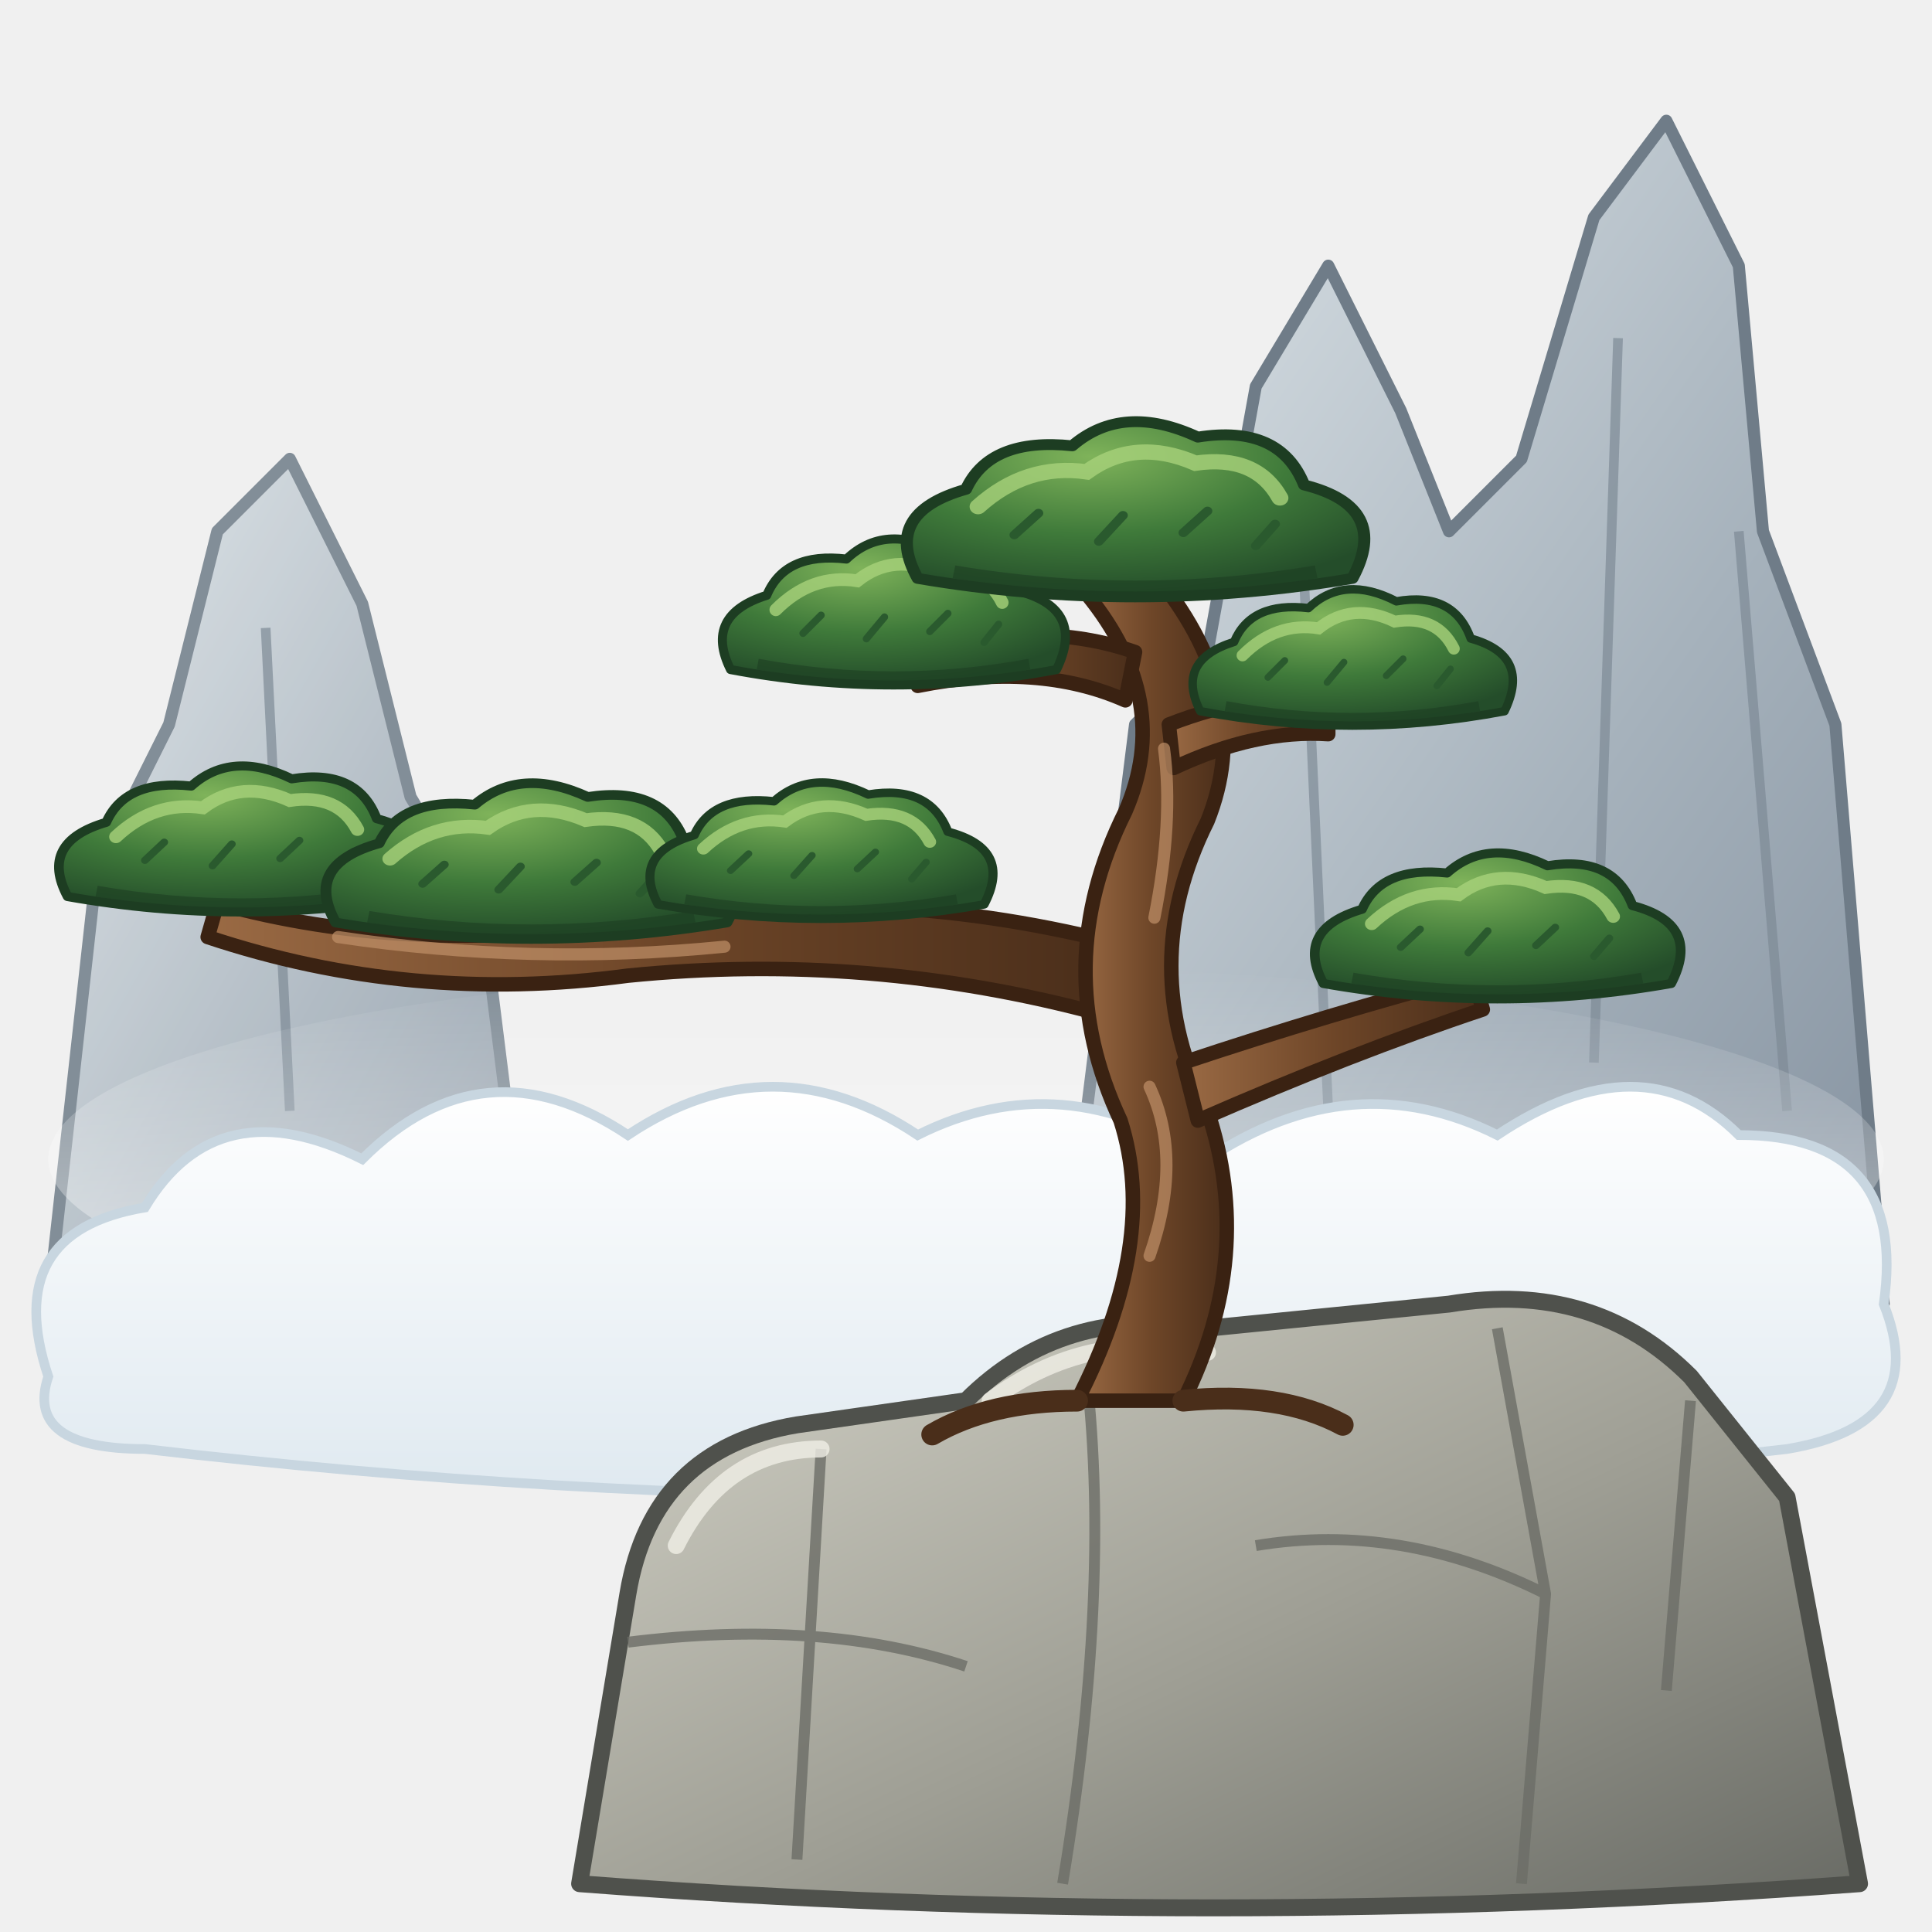
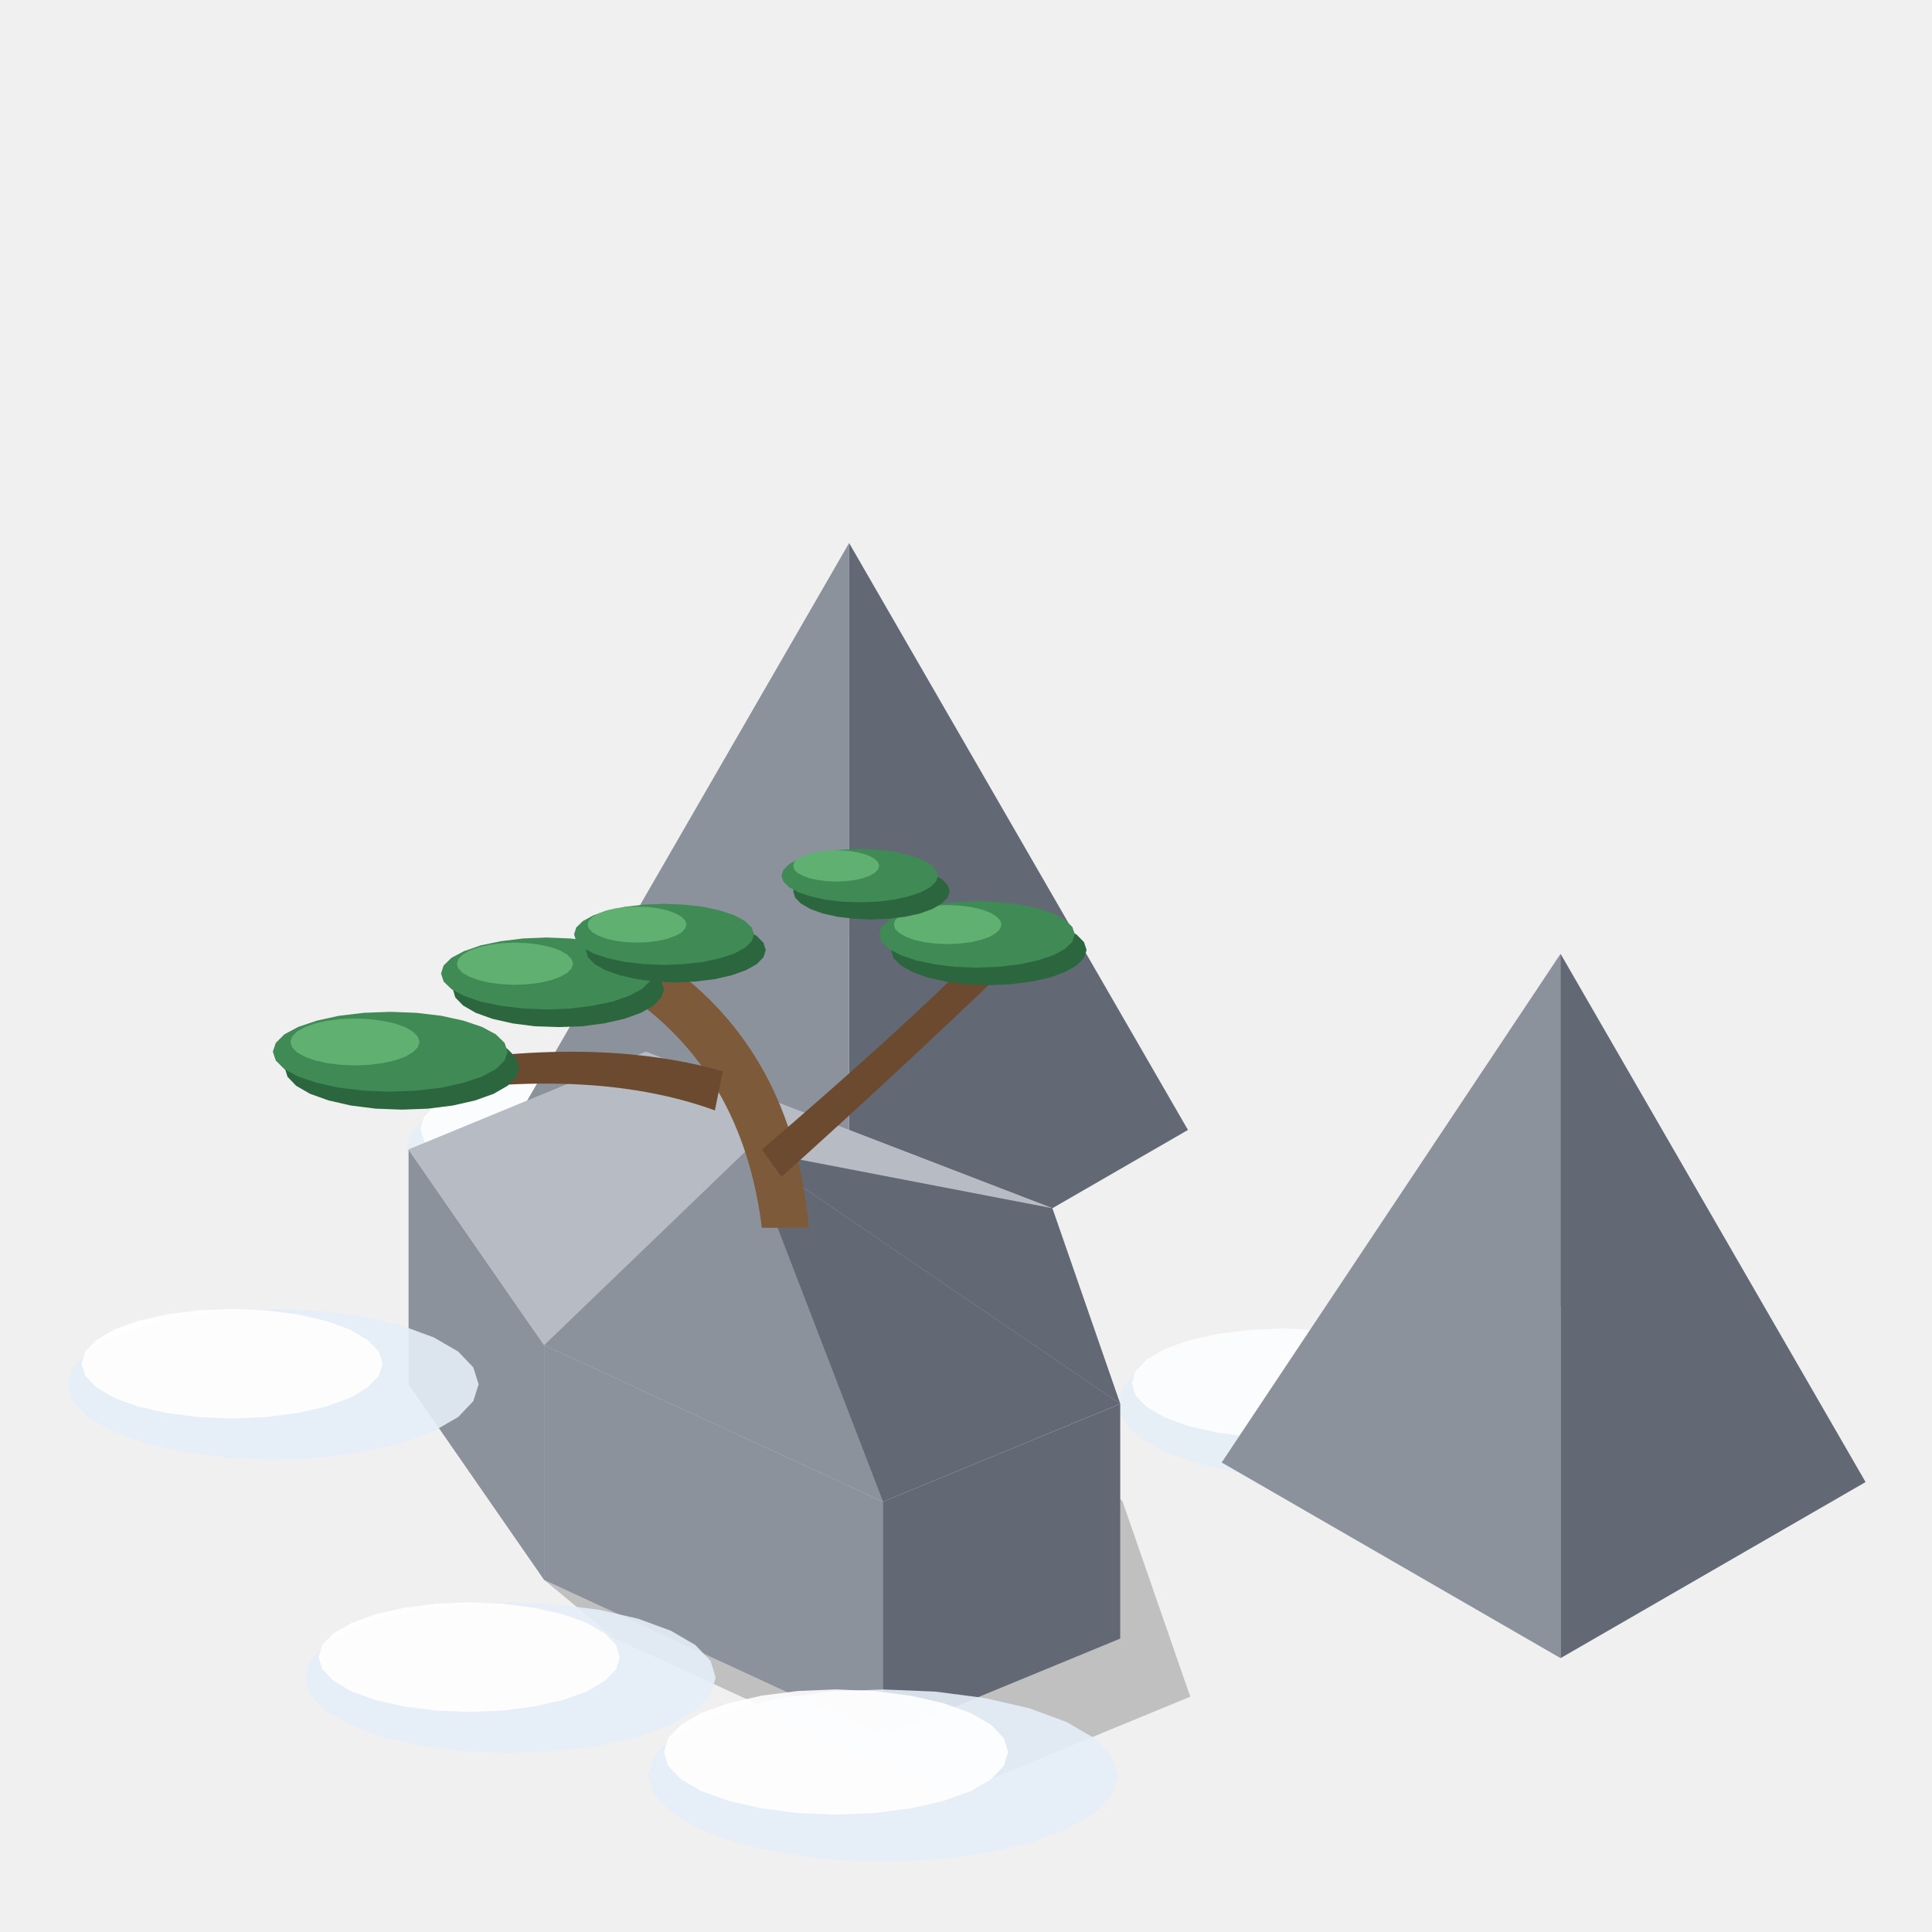
<svg xmlns="http://www.w3.org/2000/svg" viewBox="0 0 80 80">
-   <defs>
-     <linearGradient id="hp-far" x1="0" y1="0" x2="1" y2="1">
-       <stop offset="0" stop-color="#dfe6ea" />
-       <stop offset=".6" stop-color="#a6b2bc" />
-       <stop offset="1" stop-color="#8592a0" />
-     </linearGradient>
-     <linearGradient id="hp-farFade" x1="0" y1="0" x2="0" y2="1">
-       <stop offset="0" stop-color="#fff" stop-opacity="0" />
-       <stop offset="1" stop-color="#fff" stop-opacity=".9" />
-     </linearGradient>
-     <linearGradient id="hp-rock" x1="0" y1="0" x2="1" y2="1">
-       <stop offset="0" stop-color="#d4d3c8" />
-       <stop offset=".55" stop-color="#9e9e94" />
-       <stop offset="1" stop-color="#686a64" />
-     </linearGradient>
-     <linearGradient id="hp-trunk" x1="0" y1="0" x2="1" y2="0">
-       <stop offset="0" stop-color="#9a6a44" />
-       <stop offset=".5" stop-color="#6e4628" />
-       <stop offset="1" stop-color="#4a2e1a" />
-     </linearGradient>
-     <radialGradient id="hp-leaf" cx="40%" cy="20%" r="80%">
-       <stop offset="0" stop-color="#7fb35a" />
-       <stop offset=".55" stop-color="#3f7a3a" />
-       <stop offset="1" stop-color="#244d2a" />
-     </radialGradient>
-     <linearGradient id="hp-cloud" x1="0" y1="0" x2="0" y2="1">
-       <stop offset="0" stop-color="#ffffff" />
-       <stop offset="1" stop-color="#dfe9f0" />
-     </linearGradient>
-     <g id="hp-pad">
-       <path d="M-9,1.5 Q-10.5,-1.5 -7,-2.6 Q-6,-5 -2.6,-4.6 Q-0.5,-6.6 2.6,-5 Q6,-5.6 7,-2.8 Q10.6,-1.8 9,1.5 Q0,3.2 -9,1.5 Z" fill="url(#hp-leaf)" stroke="#1d3d22" stroke-width="0.5" stroke-linejoin="round" />
-       <path d="M-6.5,-1.8 Q-4.5,-3.8 -2,-3.4 Q0,-5 2.5,-3.8 Q5,-4.2 6,-2.2" fill="none" stroke="#a8d27a" stroke-width="0.7" stroke-linecap="round" opacity=".8" />
-       <path d="M-7.5,1.2 Q0,2.6 7.5,1.2" fill="none" stroke="#1d3d22" stroke-width="0.6" opacity=".6" />
-       <path d="M-5,-0.5 l1,-1 M-1.5,-0.2 l1,-1.2 M2,-0.6 l1,-1 M5,0 l0.8,-1" stroke="#2a5a2e" stroke-width="0.4" stroke-linecap="round" />
-     </g>
-   </defs>
-   <g stroke="#6f7c88" stroke-width="0.5" stroke-linejoin="round">
-     <path d="M44,54 L47,30 L50,27 L52,16 L55,11 L58,17 L60,22 L63,19 L66,9 L69,5 L72,11 L73,22 L76,30 L78,54 Z" fill="url(#hp-far)" />
-     <path d="M2,54 L4,36 L7,30 L9,22 L12,19 L15,25 L17,33 L20,38 L22,54 Z" fill="url(#hp-far)" opacity=".85" />
-     <path d="M54,24 L55,46 M67,14 L66,44 M72,22 L74,46 M11,26 L12,46" fill="none" stroke="#7d8a96" stroke-width="0.4" opacity=".7" />
+   <g transform="translate(35.16 62.99) scale(0.81)">
+     <path d="M-1.62 -19L-1.89 -18.14L-2.66 -17.33L-3.92 -16.6L-5.58 -15.99L-7.57 -15.53L-9.79 -15.25L-12.12 -15.15L-14.46 -15.25L-16.68 -15.53L-18.67 -15.99L-20.33 -16.6L-21.58 -17.33L-22.36 -18.14L-22.62 -19L-22.36 -19.86L-21.58 -20.67L-20.33 -21.4L-18.67 -22.01L-16.68 -22.47L-14.46 -22.75L-12.12 -22.85L-9.79 -22.75L-7.57 -22.47L-5.58 -22.01L-3.92 -21.4L-2.66 -20.67L-1.89 -19.86Z" fill="#e4edf7" opacity="0.8" />
+     <path d="M-6.52 -20.05L-6.72 -19.43L-7.29 -18.84L-8.2 -18.3L-9.42 -17.86L-10.88 -17.53L-12.51 -17.32L-14.22 -17.25L-15.94 -17.32L-17.57 -17.53L-19.03 -17.86L-20.24 -18.3L-21.16 -18.84L-21.73 -19.43L-21.92 -20.05L-21.73 -20.67L-21.16 -21.26L-20.24 -21.8L-19.03 -22.24L-17.57 -22.57L-15.94 -22.78L-14.22 -22.85L-12.51 -22.78L-10.88 -22.57L-9.42 -22.24L-8.2 -21.8L-7.29 -21.26L-6.72 -20.67Z" fill="#ffffff" opacity="0.8" />
+     <path d="M34.75 -6L34.49 -5.14L33.71 -4.33L32.46 -3.6L30.8 -2.99L28.8 -2.53L26.59 -2.25L24.25 -2.15L21.91 -2.25L19.69 -2.53L17.7 -2.99L16.04 -3.6L14.79 -4.33L14.01 -5.14L13.75 -6L14.01 -6.86L14.79 -7.67L16.04 -8.4L17.7 -9.01L19.69 -9.47L21.91 -9.75L24.25 -9.85L26.59 -9.75L28.8 -9.47L30.8 -9.01L32.46 -8.4L33.71 -7.67L34.49 -6.86Z" fill="#e4edf7" opacity="0.8" />
+     <path d="M29.85 -7.05L29.66 -6.43L29.09 -5.84L28.17 -5.3L26.95 -4.86L25.49 -4.53L23.86 -4.32L22.15 -4.25L20.44 -4.32L18.81 -4.53L17.35 -4.86L16.13 -5.3L15.21 -5.84L14.64 -6.43L14.45 -7.05L14.64 -7.67L15.21 -8.26L16.13 -8.8L17.35 -9.24L18.81 -9.57L20.44 -9.78L22.15 -9.85L23.86 -9.78L25.49 -9.57L26.95 -9.24L28.17 -8.8L29.09 -8.26L29.66 -7.67Z" fill="#ffffff" opacity="0.8" />
+     <path d="M0 -30L17.32 -20L0 -50Z" fill="#b7bcc4" />
+     <path d="M-17.32 -20L0 -30L0 -50Z" fill="#b7bcc4" />
+     <path d="M17.32 -20L0 -10L0 -50Z" fill="#636974" />
+     <path d="M0 -10L-17.32 -20L0 -50Z" fill="#8c929c" />
+     <path d="M19.05 -3L34.64 -12L36.37 -29Z" fill="#b7bcc4" />
+     <path d="M34.64 -12L51.96 -2L36.37 -29Z" fill="#b7bcc4" />
+     <path d="M36.37 7L19.05 -3L36.37 -29Z" fill="#8c929c" />
+     <path d="M51.96 -2L36.37 7L36.37 -29Z" fill="#636974" />
+     <path d="M-22.52 -7L-10.39 -12L10.39 -4L13.97 -1.03L17.44 8.97L5.31 13.97L-12.01 5.97L-15.59 3Z" fill="#000000" opacity="0.2" />
+     <path d="M-15.59 3L-22.52 -7L-22.52 -19L-15.59 -9Z" fill="#8c929c" />
+     <path d="M1.73 11L-15.59 3L-15.59 -9L1.73 -1Z" fill="#8c929c" />
+     <path d="M13.86 6L1.73 11L1.73 -1L13.86 -6Z" fill="#636974" />
+     <path d="M-10.39 -24L10.39 -16L13.86 -6L1.73 -1L-15.59 -9L-22.52 -19Z" fill="#b7bcc4" />
+     <path d="M-22.52 -19L-10.39 -24L-5.2 -19Z" fill="#b7bcc4" />
+     <path d="M-10.39 -24L10.39 -16L-5.2 -19Z" fill="#b7bcc4" />
+     <path d="M-15.59 -9L-22.52 -19L-5.2 -19Z" fill="#b7bcc4" />
+     <path d="M10.39 -16L13.86 -6L-5.2 -19Z" fill="#636974" />
+     <path d="M1.73 -1L-15.59 -9L-5.2 -19Z" fill="#8c929c" />
+     <path d="M13.86 -6L1.73 -1L-5.2 -19Z" fill="#636974" />
+     <path d="M-4.46 -15Q-5.46 -23 -11.46 -27L-9.46 -28.6Q-2.86 -24 -2.06 -15Z" fill="#7d5a3a" />
+     <path d="M-6.46 -23Q-13.46 -25 -23.46 -23L-23.46 -21.6Q-13.46 -23.4 -6.86 -21Z" fill="#6b4a30" />
+     <path d="M-4.46 -19Q2.54 -25 6.54 -29L7.54 -27.8Q2.54 -23 -3.46 -17.6Z" fill="#6b4a30" />
+     <path d="M-16.86 -23.2L-17.01 -22.72L-17.46 -22.26L-18.17 -21.85L-19.12 -21.51L-20.26 -21.25L-21.53 -21.09L-22.86 -21.04L-24.2 -21.09L-25.47 -21.25L-26.61 -21.51L-27.56 -21.85L-28.27 -22.26L-28.71 -22.72L-28.86 -23.2L-28.71 -23.68L-28.27 -24.14L-27.56 -24.55L-26.61 -24.89L-25.47 -25.15L-24.2 -25.31L-22.86 -25.36L-21.53 -25.31L-20.26 -25.15L-19.12 -24.89L-18.17 -24.55L-17.46 -24.14L-17.01 -23.68Z" fill="#2b663f" />
+     <path d="M-17.46 -24L-17.61 -23.55L-18.06 -23.11L-18.77 -22.73L-19.72 -22.41L-20.86 -22.16L-22.13 -22.01L-23.46 -21.96L-24.8 -22.01L-26.07 -22.16L-27.21 -22.41L-28.16 -22.73L-28.87 -23.11L-29.31 -23.55L-29.46 -24L-29.31 -24.45L-28.87 -24.89L-28.16 -25.27L-27.21 -25.59L-26.07 -25.84L-24.8 -25.99L-23.46 -26.04L-22.13 -25.99L-20.86 -25.84L-19.72 -25.59L-18.77 -25.27L-18.06 -24.89L-17.61 -24.45Z" fill="#3f8a55" />
+     <path d="M-21.96 -24.5L-22.05 -24.23L-22.29 -23.98L-22.68 -23.75L-23.21 -23.56L-23.83 -23.42L-24.53 -23.33L-25.26 -23.3L-26 -23.33L-26.7 -23.42L-27.32 -23.56L-27.84 -23.75L-28.24 -23.98L-28.48 -24.23L-28.56 -24.5L-28.48 -24.77L-28.24 -25.02L-27.84 -25.25L-27.32 -25.44L-26.7 -25.58L-26 -25.67L-25.26 -25.7L-24.53 -25.67L-23.83 -25.58L-23.21 -25.44L-22.68 -25.25L-22.29 -25.02L-22.05 -24.77Z" fill="#5fb071" />
+     <path d="M-9.46 -27.2L-9.6 -26.77L-10 -26.36L-10.64 -25.99L-11.5 -25.68L-12.52 -25.45L-13.66 -25.3L-14.86 -25.26L-16.07 -25.3L-17.21 -25.45L-18.23 -25.68L-19.09 -25.99L-19.73 -26.36L-20.13 -26.77L-20.26 -27.2L-20.13 -27.63L-19.73 -28.04L-19.09 -28.41L-18.23 -28.72L-17.21 -28.95L-16.07 -29.1L-14.86 -29.14L-13.66 -29.1L-12.52 -28.95L-11.5 -28.72L-10.64 -28.41L-10 -28.04L-9.6 -27.63Z" fill="#2b663f" />
+     <path d="M-10.06 -28L-10.2 -27.59L-10.6 -27.2L-11.24 -26.86L-12.1 -26.56L-13.12 -26.35L-14.26 -26.21L-15.46 -26.16L-16.67 -26.21L-17.81 -26.35L-18.83 -26.56L-19.69 -26.86L-20.33 -27.2L-20.73 -27.59L-20.86 -28L-20.73 -28.41L-20.33 -28.8L-19.69 -29.14L-18.83 -29.44L-17.81 -29.65L-16.67 -29.79L-15.46 -29.84L-14.26 -29.79L-13.12 -29.65L-12.1 -29.44L-11.24 -29.14L-10.6 -28.8L-10.2 -28.41Z" fill="#3f8a55" />
+     <path d="M-14.11 -28.5L-14.19 -28.26L-14.41 -28.03L-14.76 -27.83L-15.23 -27.66L-15.8 -27.53L-16.42 -27.45L-17.08 -27.42L-17.74 -27.45L-18.37 -27.53L-18.94 -27.66L-19.41 -27.83L-19.76 -28.03L-19.98 -28.26L-20.05 -28.5L-19.98 -28.74L-19.76 -28.97L-19.41 -29.17L-18.94 -29.34L-18.37 -29.47L-17.74 -29.55L-17.08 -29.58L-16.42 -29.55L-15.8 -29.47L-15.23 -29.34L-14.76 -29.17L-14.41 -28.97L-14.19 -28.74Z" fill="#5fb071" />
+     <path d="M-4.26 -29.2L-4.38 -28.83L-4.72 -28.48L-5.27 -28.17L-6 -27.91L-6.87 -27.71L-7.84 -27.59L-8.86 -27.54L-9.89 -27.59L-10.86 -27.71L-11.73 -27.91L-12.46 -28.17L-13.01 -28.48L-13.35 -28.83L-13.46 -29.2L-13.35 -29.57L-13.01 -29.92L-12.46 -30.23L-11.73 -30.49L-10.86 -30.69L-9.89 -30.81L-8.86 -30.86L-7.84 -30.81L-6.87 -30.69L-6 -30.49L-5.27 -30.23L-4.72 -29.92L-4.38 -29.57Z" fill="#2b663f" />
+     <path d="M-4.86 -30L-4.98 -29.65L-5.32 -29.32L-5.87 -29.02L-6.6 -28.78L-7.47 -28.59L-8.44 -28.48L-9.46 -28.44L-10.49 -28.48L-11.46 -28.59L-12.33 -28.78L-13.06 -29.02L-13.61 -29.32L-13.95 -29.65L-14.06 -30L-13.95 -30.35L-13.61 -30.68L-13.06 -30.98L-12.33 -31.22L-11.46 -31.41L-10.49 -31.52L-9.46 -31.56L-8.44 -31.52L-7.47 -31.41L-6.6 -31.22L-5.87 -30.98L-5.32 -30.68L-4.98 -30.35Z" fill="#3f8a55" />
+     <path d="M-8.31 -30.5L-8.38 -30.3L-8.56 -30.1L-8.87 -29.93L-9.27 -29.78L-9.75 -29.67L-10.28 -29.6L-10.84 -29.58L-11.41 -29.6L-11.94 -29.67L-12.42 -29.78L-12.82 -29.93L-13.12 -30.1L-13.31 -30.3L-13.37 -30.5L-13.31 -30.7L-13.12 -30.9L-12.82 -31.07L-12.42 -31.22L-11.94 -31.33L-11.41 -31.4L-10.84 -31.42L-10.28 -31.4L-9.75 -31.33L-9.27 -31.22L-8.87 -31.07L-8.56 -30.9L-8.38 -30.7Z" fill="#5fb071" />
+     <path d="M12.14 -29.2L12.01 -28.8L11.64 -28.42L11.05 -28.08L10.25 -27.79L9.31 -27.58L8.25 -27.45L7.14 -27.4L6.02 -27.45L4.97 -27.58L4.02 -27.79L3.23 -28.08L2.63 -28.42L2.26 -28.8L2.14 -29.2L2.26 -29.6L2.63 -29.98L3.23 -30.32L4.02 -30.61L4.97 -30.82L6.02 -30.95L7.14 -31L8.25 -30.95L9.31 -30.82L10.25 -30.61L11.05 -30.32L11.64 -29.98L12.01 -29.6Z" fill="#2b663f" />
+     <path d="M11.54 -30L11.41 -29.62L11.04 -29.26L10.45 -28.94L9.65 -28.67L8.71 -28.47L7.65 -28.34L6.54 -28.3L5.42 -28.34L4.37 -28.47L3.42 -28.67L2.63 -28.94L2.03 -29.26L1.66 -29.62L1.54 -30L1.66 -30.38L2.03 -30.74L2.63 -31.06L3.42 -31.33L4.37 -31.53L5.42 -31.66L6.54 -31.7L7.65 -31.66L8.71 -31.53L9.65 -31.33L10.45 -31.06L11.04 -30.74L11.41 -30.38Z" fill="#3f8a55" />
+     <path d="M7.79 -30.5L7.72 -30.28L7.51 -30.07L7.19 -29.88L6.75 -29.72L6.23 -29.6L5.65 -29.53L5.04 -29.5L4.42 -29.53L3.84 -29.6L3.32 -29.72L2.89 -29.88L2.56 -30.07L2.35 -30.28L2.29 -30.5L2.35 -30.72L2.56 -30.93L2.89 -31.12L3.32 -31.28L3.84 -31.4L4.42 -31.47L5.04 -31.5L5.65 -31.47L6.23 -31.4L6.75 -31.28L7.19 -31.12L7.51 -30.93L7.72 -30.72Z" fill="#5fb071" />
+     <path d="M5.14 -32.2L5.04 -31.88L4.74 -31.58L4.26 -31.3L3.63 -31.07L2.87 -30.9L2.03 -30.8L1.14 -30.76L0.25 -30.8L-0.6 -30.9L-1.36 -31.07L-1.99 -31.3L-2.47 -31.58L-2.76 -31.88L-2.86 -32.2L-2.76 -32.52L-2.47 -32.82L-1.99 -33.1L-1.36 -33.33L-0.6 -33.5L0.25 -33.6L1.14 -33.64L2.03 -33.6L2.87 -33.5L3.63 -33.33L4.26 -33.1L4.74 -32.82L5.04 -32.52Z" fill="#2b663f" />
+     <path d="M4.54 -33L4.44 -32.7L4.14 -32.41L3.66 -32.15L3.03 -31.94L2.27 -31.77L1.43 -31.67L0.54 -31.64L-0.35 -31.67L-1.2 -31.77L-1.96 -31.94L-2.59 -32.15L-3.07 -32.41L-3.36 -32.7L-3.46 -33L-3.36 -33.3L-3.07 -33.59L-2.59 -33.85L-1.96 -34.06L-1.2 -34.23L-0.35 -34.33L0.54 -34.36L1.43 -34.33L2.27 -34.23L3.03 -34.06L3.66 -33.85L4.14 -33.59L4.44 -33.3Z" fill="#3f8a55" />
+     <path d="M1.54 -33.5L1.48 -33.32L1.32 -33.15L1.06 -33L0.71 -32.87L0.29 -32.78L-0.17 -32.72L-0.66 -32.7L-1.15 -32.72L-1.62 -32.78L-2.04 -32.87L-2.38 -33L-2.65 -33.15L-2.81 -33.32L-2.86 -33.5L-2.81 -33.68L-2.65 -33.85L-2.38 -34L-2.04 -34.13L-1.62 -34.22L-1.15 -34.28L-0.66 -34.3L-0.17 -34.28L0.29 -34.22L0.71 -34.13L1.06 -34L1.32 -33.85L1.48 -33.68Z" fill="#5fb071" />
+     <path d="M-18.94 -7L-19.21 -6.14L-19.98 -5.33L-21.24 -4.6L-22.9 -3.99L-24.89 -3.53L-27.11 -3.25L-29.44 -3.15L-31.78 -3.25L-34 -3.53L-35.99 -3.99L-37.65 -4.6L-38.91 -5.33L-39.68 -6.14L-39.94 -7L-39.68 -7.86L-38.91 -8.67L-37.65 -9.4L-35.99 -10.01L-34 -10.47L-31.78 -10.75L-29.44 -10.85L-27.11 -10.75L-24.89 -10.47L-22.9 -10.01L-21.24 -9.4L-19.98 -8.67L-19.21 -7.86Z" fill="#e4edf7" opacity="0.9" />
+     <path d="M-23.84 -8.05L-24.04 -7.43L-24.61 -6.84L-25.52 -6.3L-26.74 -5.86L-28.2 -5.53L-29.83 -5.32L-31.54 -5.25L-33.26 -5.32L-34.89 -5.53L-36.35 -5.86L-37.56 -6.3L-38.48 -6.84L-39.05 -7.43L-39.24 -8.05L-39.05 -8.67L-38.48 -9.26L-37.56 -9.8L-36.35 -10.24L-34.89 -10.57L-33.26 -10.78L-31.54 -10.85L-29.83 -10.78L-28.2 -10.57L-26.74 -10.24L-25.52 -9.8L-24.61 -9.26L-24.04 -8.67Z" fill="#ffffff" opacity="0.9" />
+     <path d="M13.73 13L13.43 13.98L12.54 14.91L11.11 15.74L9.21 16.44L6.94 16.96L4.4 17.29L1.73 17.4L-0.94 17.29L-3.47 16.96L-5.75 16.44L-7.65 15.74L-9.08 14.91L-9.97 13.98L-10.27 13L-9.97 12.02L-9.08 11.09L-7.65 10.26L-5.75 9.56L-3.47 9.04L-0.94 8.71L1.73 8.6L4.4 8.71L6.94 9.04L9.21 9.56L11.11 10.26L12.54 11.09L13.43 12.02Z" fill="#e4edf7" opacity="0.9" />
+     <path d="M8.13 11.8L7.91 12.51L7.26 13.19L6.21 13.8L4.82 14.3L3.15 14.68L1.29 14.92L-0.67 15L-2.63 14.92L-4.49 14.68L-6.15 14.3L-7.55 13.8L-8.6 13.19L-9.25 12.51L-9.47 11.8L-9.25 11.09L-8.6 10.41L-7.55 9.8L-6.15 9.3L-4.49 8.92L-2.63 8.68L-0.67 8.6L1.29 8.68L3.15 8.92L4.82 9.3L6.21 9.8L7.26 10.41L7.91 11.09Z" fill="#ffffff" opacity="0.9" />
+     <path d="M-6.82 8L-7.08 8.86L-7.86 9.67L-9.11 10.4L-10.77 11.01L-12.76 11.47L-14.98 11.75L-17.32 11.85L-19.66 11.75L-21.88 11.47L-23.87 11.01L-25.53 10.4L-26.78 9.67L-27.56 8.86L-27.82 8L-27.56 7.14L-26.78 6.33L-25.53 5.6L-23.87 4.99L-21.88 4.53L-19.66 4.25L-17.32 4.15L-14.98 4.25L-12.76 4.53L-10.77 4.99L-9.11 5.6L-7.86 6.33L-7.08 7.14Z" fill="#e4edf7" opacity="0.9" />
+     <path d="M-11.72 6.95L-11.91 7.57L-12.48 8.16L-13.4 8.7L-14.62 9.14L-16.08 9.47L-17.71 9.68L-19.42 9.75L-21.13 9.68L-22.76 9.47L-24.22 9.14L-25.44 8.7L-26.36 8.16L-26.93 7.57L-27.12 6.95L-26.93 6.33L-26.36 5.74L-25.44 5.2L-24.22 4.76L-22.76 4.43L-21.13 4.22L-19.42 4.15L-17.71 4.22L-16.08 4.43L-14.62 4.76L-13.4 5.2L-12.48 5.74L-11.91 6.33Z" fill="#ffffff" opacity="0.9" />
  </g>
-   <ellipse cx="40" cy="48" rx="38" ry="8" fill="url(#hp-farFade)" opacity=".6" />
-   <g>
-     <path d="M2,57 Q0,51 6,50 Q9,45 15,48 Q20,43 26,47 Q32,43 38,47 Q44,44 50,48 Q56,44 62,47 Q68,43 72,47 Q79,47 78,54 Q80,59 74,60 Q40,64 6,60 Q1,60 2,57 Z" fill="url(#hp-cloud)" stroke="#c8d6e0" stroke-width="0.4" />
-     <animateTransform attributeName="transform" type="translate" values="0,0;1.2,0;0,0" dur="9s" repeatCount="indefinite" />
-   </g>
-   <path d="M24,78 L26,66 Q27,60 33,59 L40,58 Q44,54 50,55 L60,54 Q66,53 70,57 L74,62 L77,78 Q50,80 24,78 Z" fill="url(#hp-rock)" stroke="#4f514c" stroke-width="0.7" stroke-linejoin="round" />
-   <path d="M34,60 L33,77 M45,57 Q46,66 44,78 M62,55 L64,66 L63,78 M70,58 L69,70 M26,68 Q34,67 40,69 M52,64 Q58,63 64,66" fill="none" stroke="#6b6d66" stroke-width="0.45" opacity=".8" />
-   <path d="M28,64 Q30,60 34,60 M41,58 Q45,55 50,56" fill="none" stroke="#f0efe6" stroke-width="0.7" stroke-linecap="round" opacity=".8" />
-   <g fill="url(#hp-trunk)" stroke="#3a2212" stroke-width="0.6" stroke-linejoin="round">
-     <path d="M46,39 Q36,36.5 26,38.2 Q17,39.6 9,37.4 L8.6,38.8 Q17,41.6 26,40.4 Q36,39.4 45.6,42 Z" />
-     <path d="M49,58 Q52,52 50,46 Q47,40 50,34 Q52,29 48,24 L45,24.6 Q48.6,29 46.6,33.6 Q43.4,40 46.4,46.4 Q48,51.4 44.6,58 Z" />
-     <path d="M49,44 Q55,42 61,40.4 L61.4,41.8 Q56,43.6 49.6,46.4 Z" />
-     <path d="M48.4,30 Q52,28.6 55,29 L55,30.4 Q52,30.2 48.6,31.8 Z" />
-     <path d="M47,27 Q43,25.6 38,27 L38,28.4 Q43,27.4 46.6,29 Z" />
-   </g>
-   <path d="M47.6,52 Q49,48 47.6,45 M47.8,38 Q48.6,34 48.2,31 M30,39.2 Q22,40 14,38.8" fill="none" stroke="#c09068" stroke-width="0.5" stroke-linecap="round" opacity=".7" />
-   <path d="M44.6,58 Q41,58 38.6,59.4 M49,58 Q53,57.6 55.6,59" fill="none" stroke="#4a2e1a" stroke-width="0.9" stroke-linecap="round" />
-   <use href="#hp-pad" transform="translate(10,36) scale(.8,.75)" />
-   <use href="#hp-pad" transform="translate(22,37) scale(.9,.8)" />
-   <use href="#hp-pad" transform="translate(34,36.4) scale(.75,.7)" />
-   <use href="#hp-pad" transform="translate(62,39.6) scale(.8,.75)" />
-   <use href="#hp-pad" transform="translate(56,28.4) scale(.7,.7)" />
-   <use href="#hp-pad" transform="translate(37,26.6) scale(.75,.75)" />
-   <use href="#hp-pad" transform="translate(47,22.6) scale(1,.9)" />
</svg>
